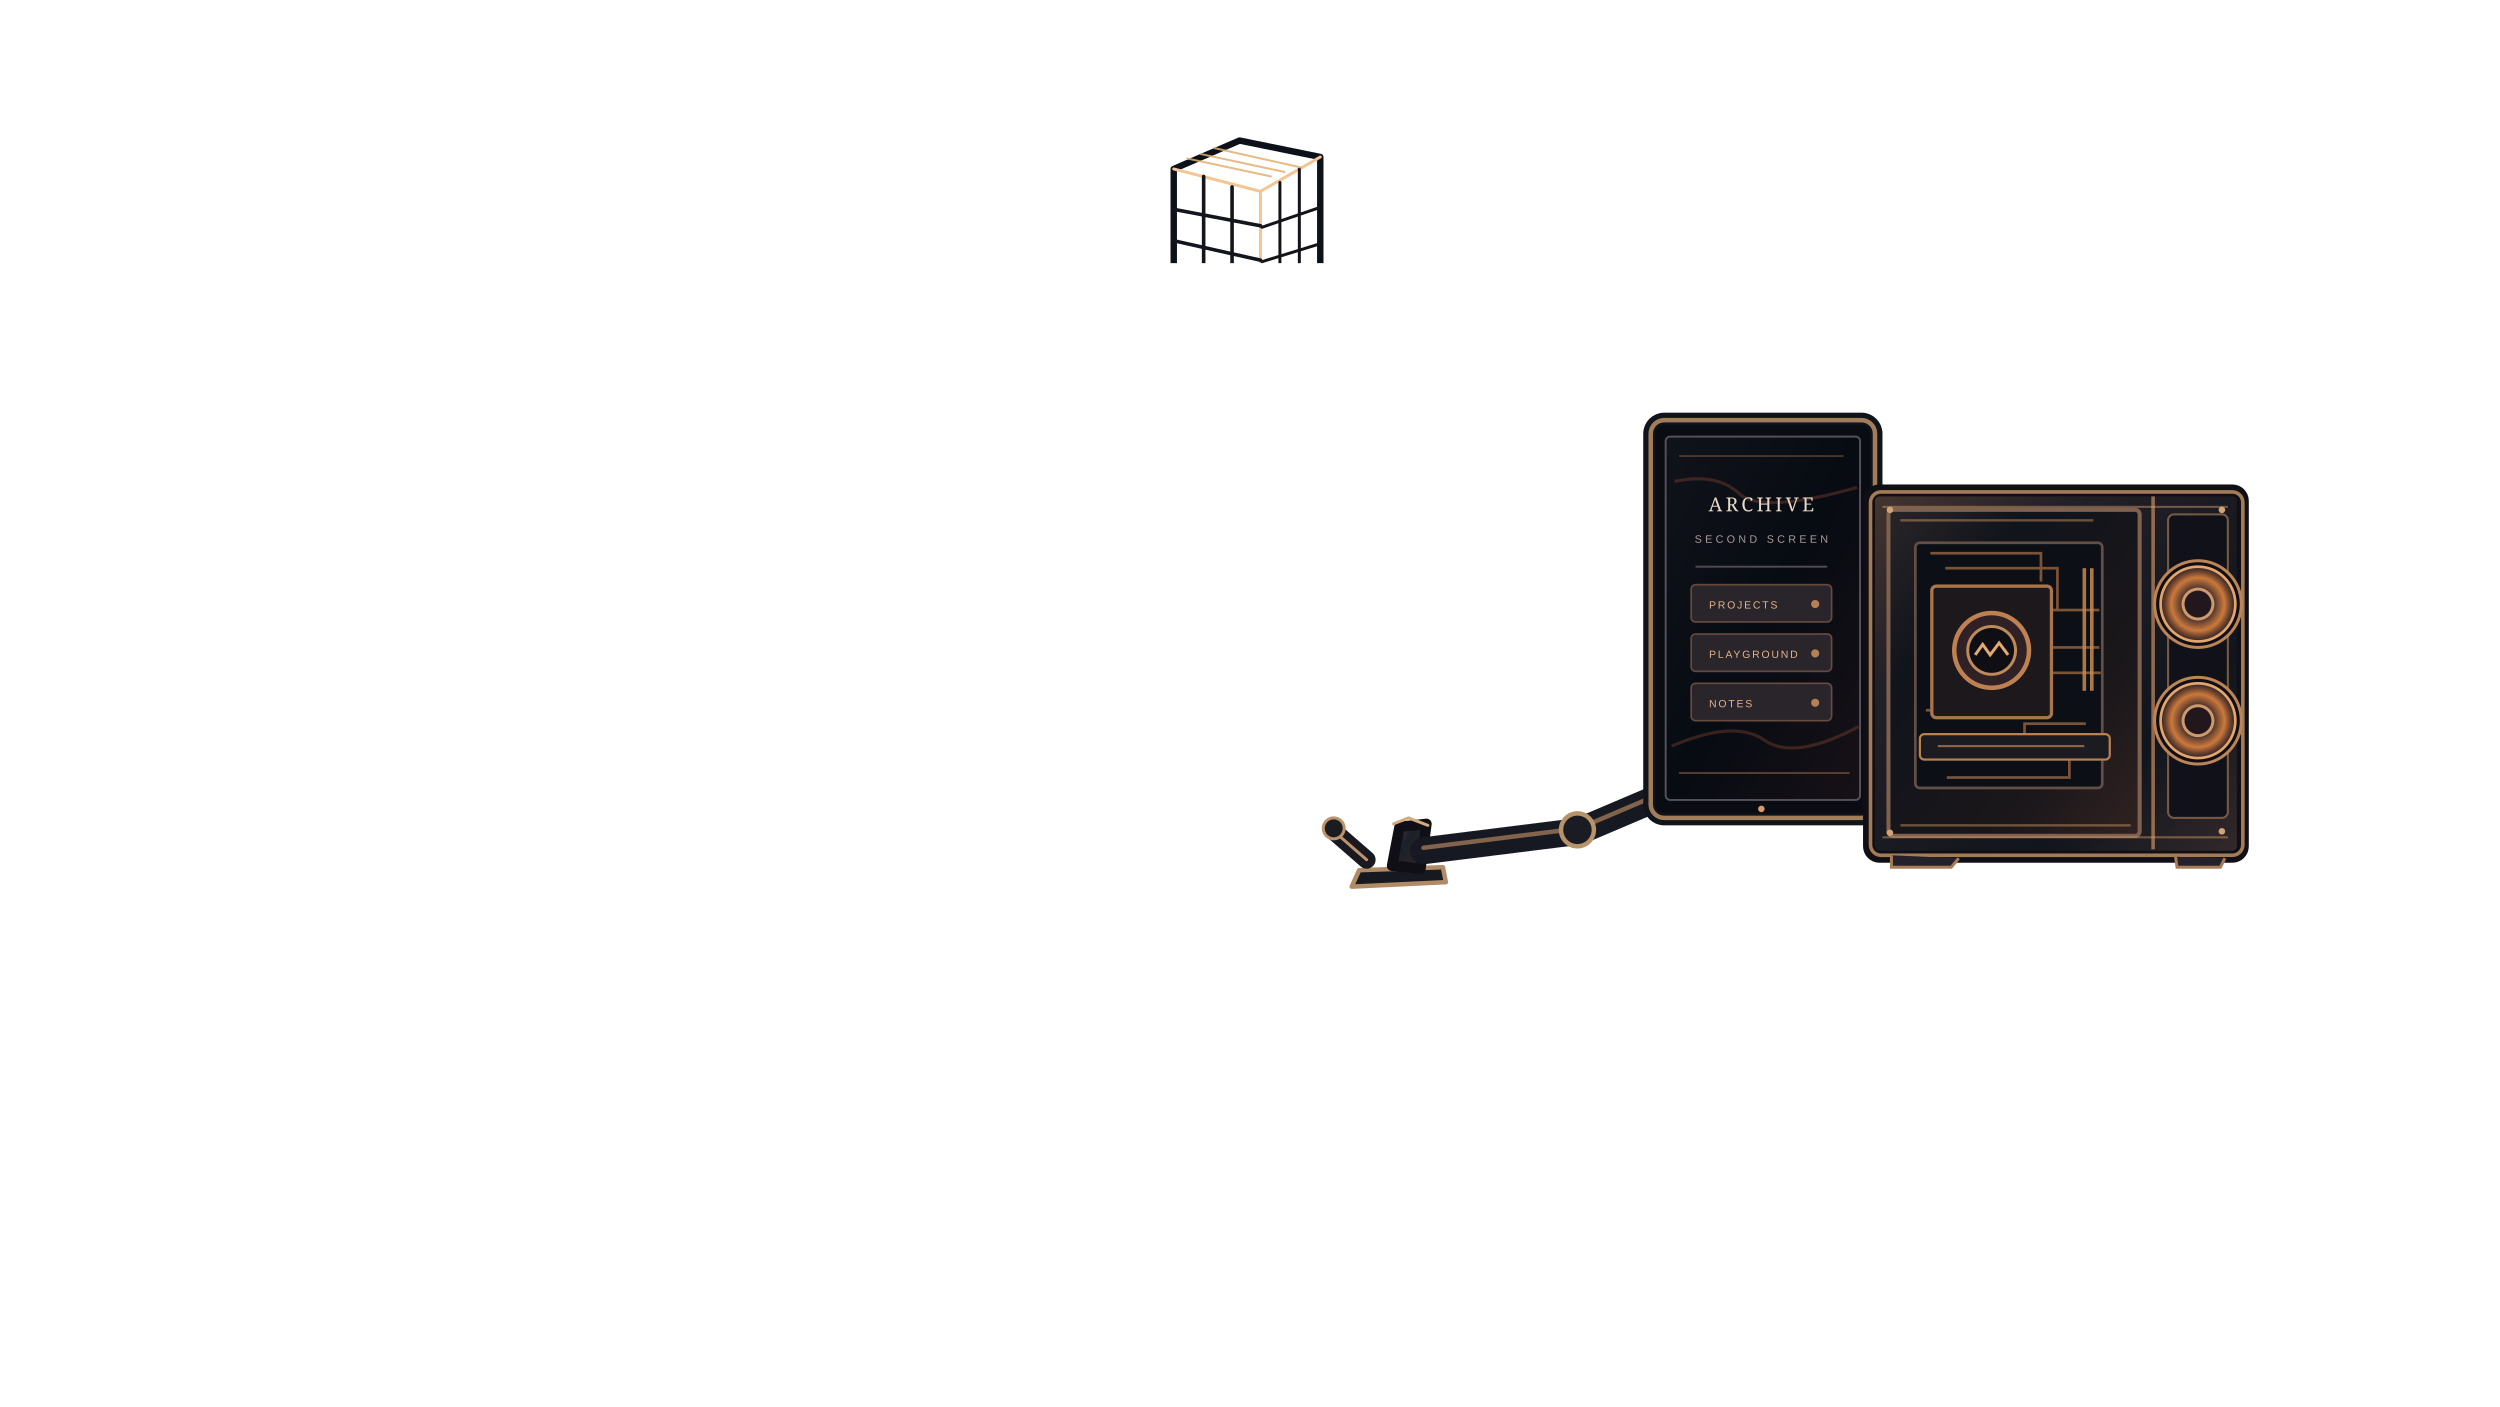
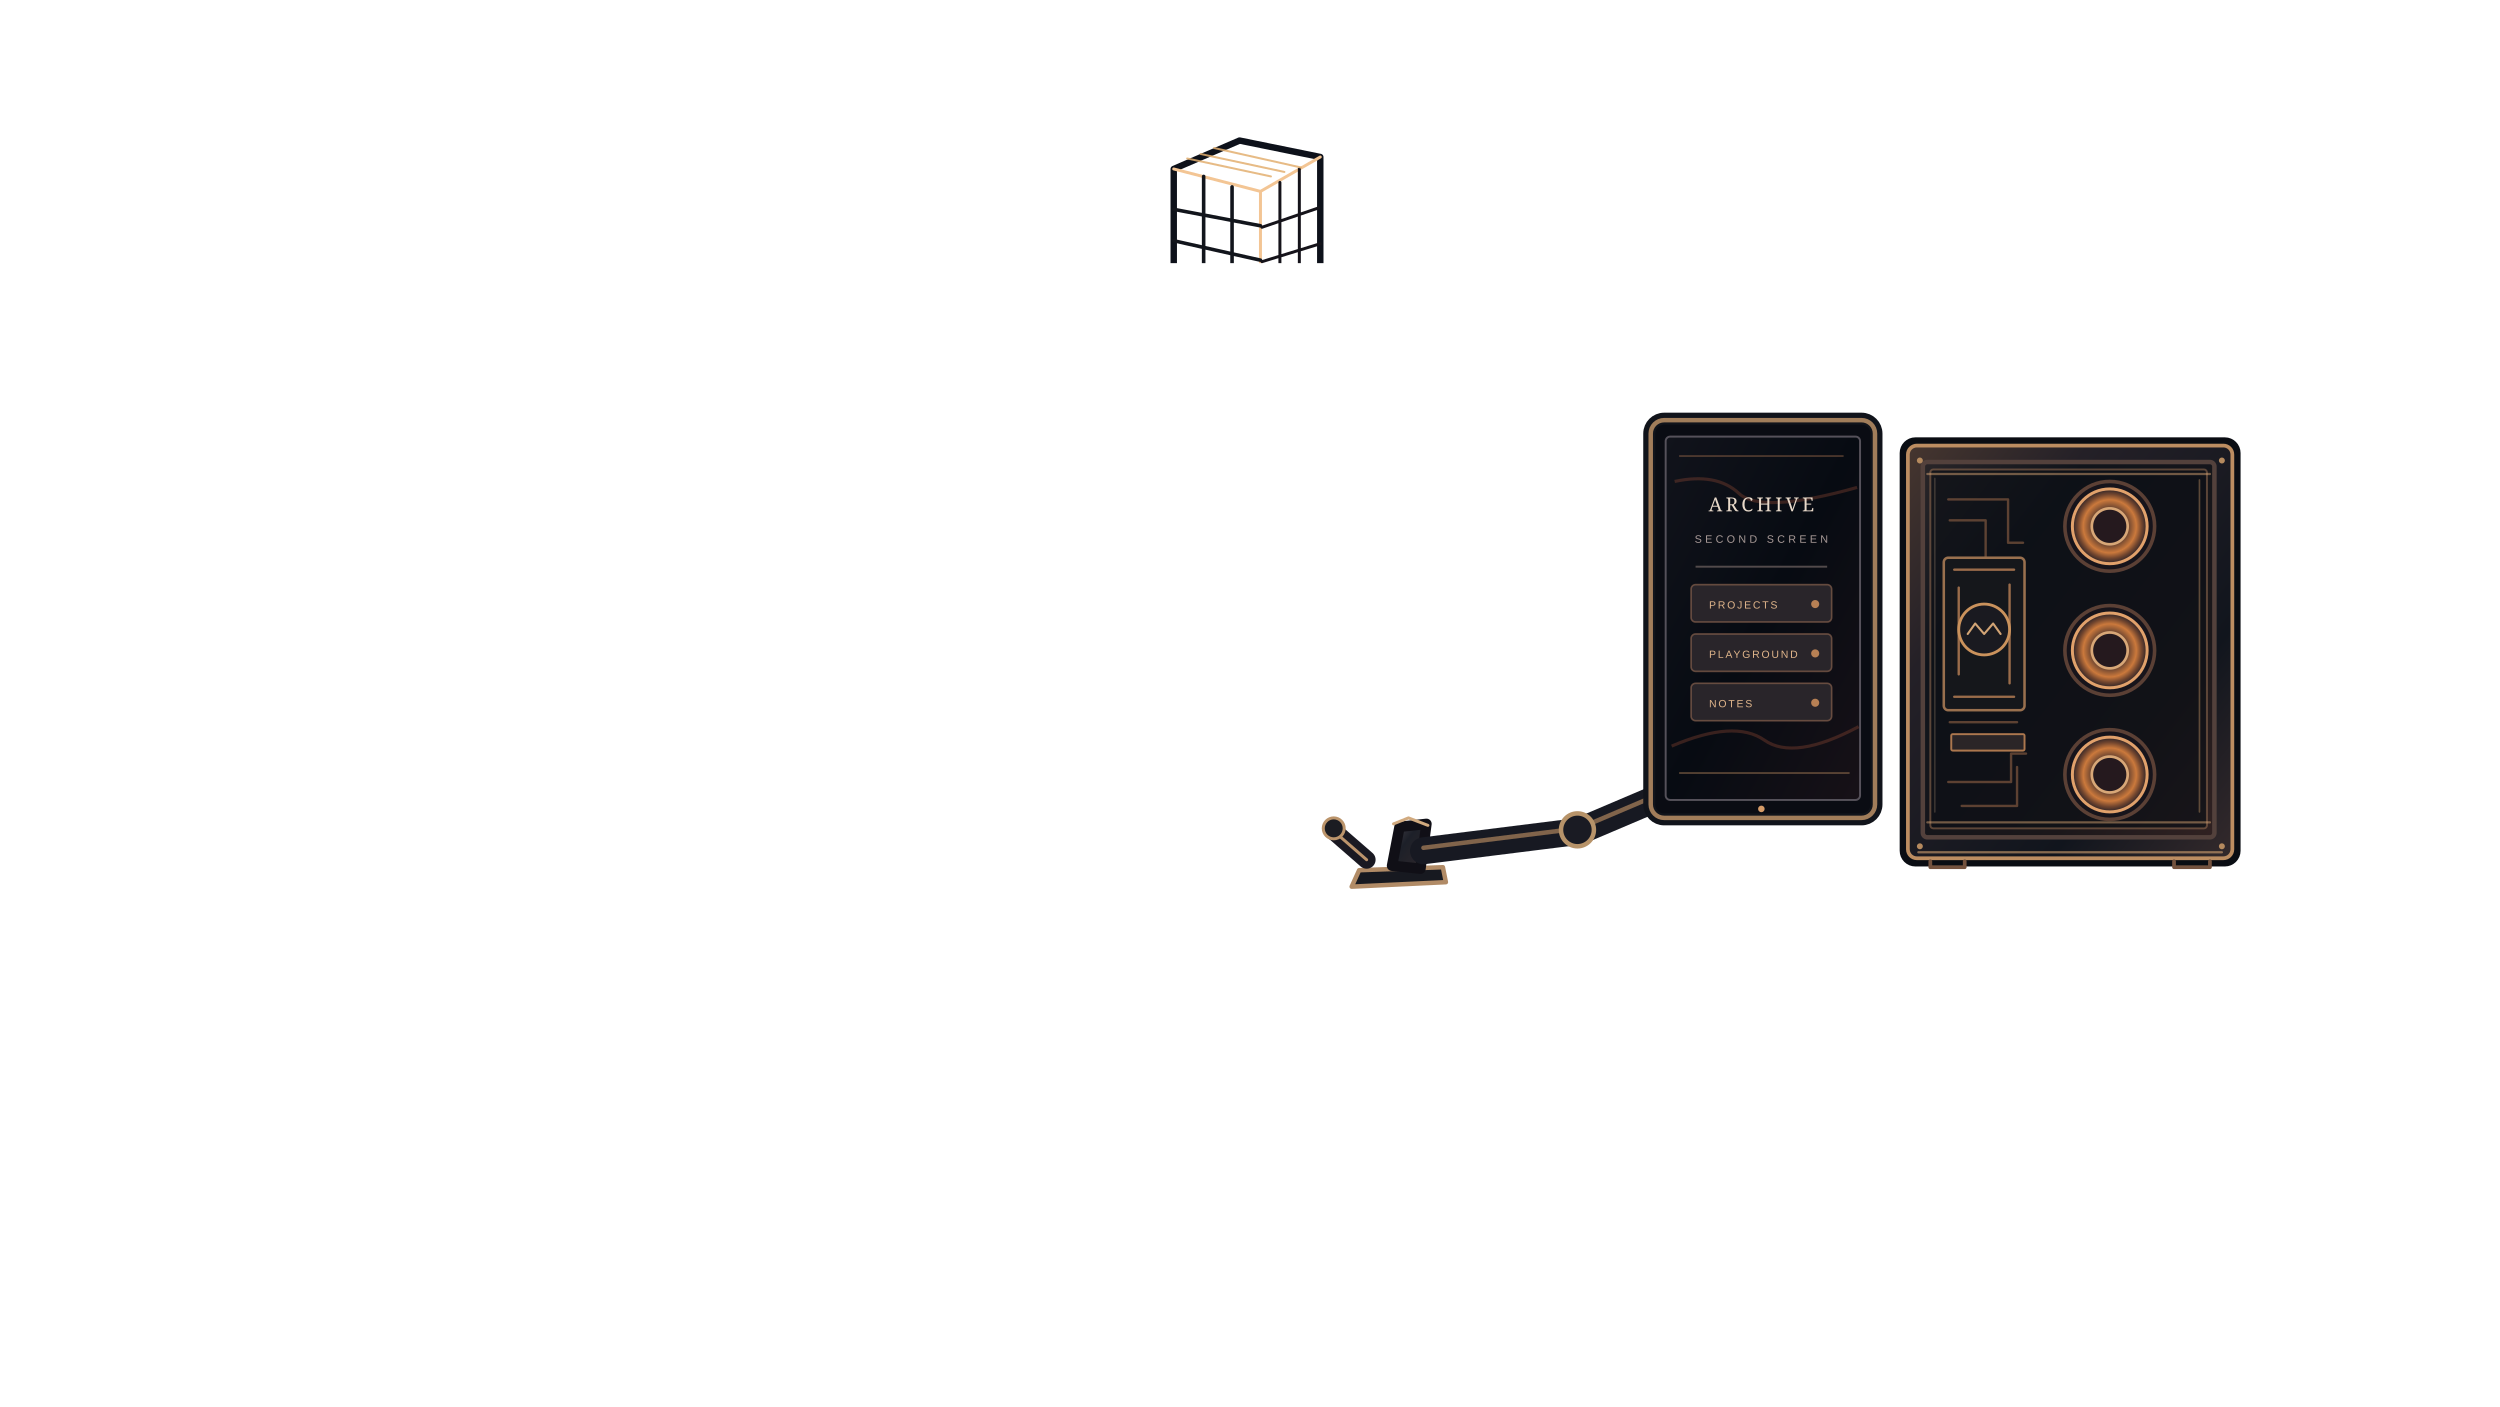
<svg xmlns="http://www.w3.org/2000/svg" width="1672" height="941" viewBox="0 0 1672 941" preserveAspectRatio="none" aria-hidden="true">
  <defs>
    <linearGradient id="metal" x1="0" y1="0" x2="1" y2="1">
      <stop stop-color="#49434a" />
      <stop offset=".4" stop-color="#1d2029" />
      <stop offset=".8" stop-color="#29252a" />
      <stop offset="1" stop-color="#0e1118" />
    </linearGradient>
    <linearGradient id="tower" x1="0" y1="0" x2="1" y2="1">
      <stop stop-color="#46362f" />
      <stop offset=".28" stop-color="#242027" />
      <stop offset=".72" stop-color="#11151d" />
      <stop offset="1" stop-color="#342a2c" />
    </linearGradient>
    <linearGradient id="glass" x1="0" y1="0" x2="1" y2="1">
      <stop stop-color="#292528" />
      <stop offset=".28" stop-color="#10141b" />
      <stop offset=".72" stop-color="#1b171a" />
      <stop offset="1" stop-color="#312222" />
    </linearGradient>
    <radialGradient id="fan">
      <stop stop-color="#ebbd8d" />
      <stop offset=".15" stop-color="#a96634" />
      <stop offset=".36" stop-color="#302429" />
      <stop offset=".71" stop-color="#cb793c" />
      <stop offset=".86" stop-color="#71452e" />
      <stop offset="1" stop-color="#2a2227" />
    </radialGradient>
    <linearGradient id="screen" x1="0" y1="0" x2="1" y2="1">
      <stop stop-color="#11131b" />
      <stop offset=".5" stop-color="#070b12" />
      <stop offset="1" stop-color="#171117" />
    </linearGradient>
    <linearGradient id="rim">
      <stop stop-color="#d0a178" />
      <stop offset=".48" stop-color="#5a4641" />
      <stop offset="1" stop-color="#ad7b51" />
    </linearGradient>
    <clipPath id="rubikclip">
      <rect x="782" y="91" width="109" height="85" />
    </clipPath>
  </defs>
  <g stroke-linecap="round" stroke-linejoin="round">
    <path d="M909 582 L965 580 L967 590 L904 593 Z" fill="#171920" stroke="#b18b66" stroke-width="3" />
    <path d="M931 579 L936 553 L954 551 L950 581 Z" fill="url(#metal)" stroke="#100f16" stroke-width="7" />
    <path d="M932 551 L942 547 L955 552" fill="none" stroke="#d1aa7f" stroke-width="2" />
    <path d="M952 569 L1056 556 L1143 519" fill="none" stroke="#171922" stroke-width="18" />
    <path d="M952 567 L1056 554 L1143 517" fill="none" stroke="#a47d58" stroke-width="3" opacity=".75" />
    <circle cx="1055" cy="555" r="11" fill="#1a1b23" stroke="#b79369" stroke-width="3" />
    <circle cx="1143" cy="519" r="10" fill="#1a1b23" stroke="#b79369" stroke-width="3" />
    <path d="M1150 519 L1157 532 L1200 541" fill="none" stroke="#29252b" stroke-width="10" />
    <path d="M1153 522 L1200 539" fill="none" stroke="#c19461" stroke-opacity=".7" stroke-width="2" />
    <path d="M914 575 L891 555" fill="none" stroke="#1a1922" stroke-width="12" />
    <path d="M914 575 L891 555" fill="none" stroke="#bc946c" stroke-width="2" />
    <circle cx="892" cy="554" r="7" fill="#1b1c22" stroke="#bb946b" stroke-width="2" />
  </g>
  <g>
    <rect x="1103" y="280" width="152" height="268" rx="10" fill="#0a0c13" stroke="#11141b" stroke-width="8" />
    <rect x="1104" y="281" width="150" height="266" rx="9" fill="none" stroke="#c19468" stroke-width="3" opacity=".82" />
    <rect x="1114" y="292" width="130" height="243" rx="3" fill="url(#screen)" stroke="#55515a" stroke-width="1.3" />
    <path d="M1120 322 Q1148 316 1163 330 T1242 326 M1118 499 Q1160 481 1180 495 T1243 486" fill="none" stroke="#aa5639" stroke-opacity=".3" stroke-width="2.1" />
    <path d="M1123 305 L1233 305" stroke="#9b6a4c" stroke-opacity=".55" />
    <text x="1178" y="342" text-anchor="middle" fill="#e8d9c9" font-size="13" font-family="Georgia,serif" letter-spacing="2.2">ARCHIVE</text>
    <text x="1178" y="363" text-anchor="middle" fill="#a99b98" font-size="7.2" font-family="Arial,sans-serif" letter-spacing="2.2">SECOND SCREEN</text>
    <path d="M1134 379 H1222" stroke="#524a4b" stroke-width="1.3" />
    <g fill="#29252a" stroke="#8d6650" stroke-opacity=".65" stroke-width="1.1">
      <rect x="1131" y="391" width="94" height="25" rx="3" />
      <rect x="1131" y="424" width="94" height="25" rx="3" />
      <rect x="1131" y="457" width="94" height="25" rx="3" />
    </g>
    <g font-size="7" font-family="Arial,sans-serif" fill="#e1b68b" letter-spacing="1.2">
      <text x="1143" y="407">PROJECTS</text>
      <text x="1143" y="440">PLAYGROUND</text>
      <text x="1143" y="473">NOTES</text>
    </g>
    <g fill="#b78054">
      <circle cx="1214" cy="404" r="2.7" />
      <circle cx="1214" cy="437" r="2.7" />
      <circle cx="1214" cy="470" r="2.7" />
    </g>
    <path d="M1123 517 L1237 517" stroke="#98724f" stroke-width="1.1" opacity=".6" />
    <circle cx="1178" cy="541" r="2.2" fill="#d59b68" />
  </g>
-   <g>
-     <rect x="1250" y="328" width="250" height="245" rx="7" fill="url(#tower)" stroke="#100f16" stroke-width="8" />
-     <rect x="1251" y="329" width="249" height="243" rx="7" fill="none" stroke="#c08f61" stroke-width="2.4" opacity=".84" />
-     <path d="M1440 332 L1440 568" stroke="#bb8557" stroke-width="2.4" opacity=".76" />
-     <rect x="1263" y="341" width="168" height="218" rx="3" fill="url(#glass)" stroke="#7f6150" stroke-width="2.7" />
-     <path d="M1271 348 L1400 348 M1271 552 L1425 552" stroke="#d69b66" stroke-opacity=".45" stroke-width="1.6" />
-     <rect x="1281" y="363" width="125" height="164" rx="3" fill="#0c1016" stroke="#644f46" stroke-width="1.8" />
-     <g fill="none" stroke="#a66d44" stroke-width="1.8" opacity=".72">
-       <path d="M1291 370 H1365 V389 M1301 380 H1376 V408 M1290 506 H1354 V484 H1395 M1302 520 H1384 V497" />
-       <path d="M1364 408 L1404 408 M1371 433 L1404 433 M1345 450 L1405 450" />
-       <path d="M1288 475 L1312 475 M1287 498 L1315 498" />
+   <g id="pc-front-elevation" stroke-linejoin="round" stroke-linecap="round">
+     <rect x="1274" y="296" width="221" height="280" rx="7" fill="#10121a" stroke="#0a0d13" stroke-width="7" />
+     <rect x="1276" y="298" width="217" height="276" rx="6" fill="url(#tower)" stroke="#bc8d61" stroke-width="2.5" />
+     <rect x="1286" y="309" width="195" height="251" rx="3" fill="url(#glass)" stroke="#53413c" stroke-width="3" />
+     <rect x="1291" y="314" width="185" height="240" rx="2" fill="#0c1016" fill-opacity=".67" stroke="#997052" stroke-opacity=".55" stroke-width="1.3" />
+     <g stroke="#8a5e42" stroke-width="1.6" fill="none" opacity=".63">
+       <path d="M1303 334 H1343 V363 H1353 M1304 348 H1328 V377 H1353              M1303 523 H1345 V504 H1355 M1312 539 H1349 V513              M1303 409 H1351 M1303 423 H1346 M1303 468 H1342              M1304 483 H1349" />
    </g>
-     <rect x="1292" y="392" width="80" height="88" rx="3" fill="#1c181b" stroke="#a9754b" stroke-width="2.2" />
-     <circle cx="1332" cy="435" r="25" fill="#302126" stroke="#bf8151" stroke-width="3" />
-     <circle cx="1332" cy="435" r="16" fill="#100e15" stroke="#bd8a58" stroke-width="2" />
-     <path d="M1321 438 L1326 431 L1331 438 L1337 430 L1343 438" fill="none" stroke="#e1aa6f" stroke-width="2" />
-     <rect x="1284" y="491" width="127" height="17" rx="3" fill="#1c1b22" stroke="#b98151" stroke-width="1.5" />
-     <path d="M1296 499 H1394" stroke="#d79a61" stroke-opacity=".6" stroke-width="1.4" />
-     <g fill="none" stroke="#c78a53" stroke-width="2.4" opacity=".85">
-       <path d="M1394 380 V462 M1399 380 V462" />
+     <rect x="1300" y="373" width="54" height="102" rx="3" fill="#15171b" stroke="#99704e" stroke-width="1.7" />
+     <path d="M1307 381 H1347 M1307 466 H1347 M1310 393 V451            M1344 391 V457" stroke="#bf8457" stroke-width="1.6" opacity=".78" />
+     <circle cx="1327" cy="421" r="17" fill="#1a1a20" stroke="#ca925c" stroke-width="1.9" />
+     <path d="M1316 424 L1321 417 L1327 424 L1333 417 L1338 424" fill="none" stroke="#d2a475" stroke-width="1.4" />
+     <rect x="1305" y="491" width="49" height="11" rx="1" fill="#2b2527" stroke="#ac774e" stroke-width="1.3" />
+     <g>
+       <circle cx="1411" cy="352" r="30" fill="#17141b" stroke="#5b4035" stroke-width="2.4" />
+       <circle cx="1411" cy="352" r="25" fill="url(#fan)" stroke="#e1a16b" stroke-width="2" />
+       <circle cx="1411" cy="352" r="12" fill="#25191e" stroke="#d8a777" stroke-width="1.8" />
+       <circle cx="1411" cy="435" r="30" fill="#17141b" stroke="#5b4035" stroke-width="2.4" />
+       <circle cx="1411" cy="435" r="25" fill="url(#fan)" stroke="#e1a16b" stroke-width="2" />
+       <circle cx="1411" cy="435" r="12" fill="#25191e" stroke="#d8a777" stroke-width="1.8" />
+       <circle cx="1411" cy="518" r="30" fill="#17141b" stroke="#5b4035" stroke-width="2.4" />
+       <circle cx="1411" cy="518" r="25" fill="url(#fan)" stroke="#e1a16b" stroke-width="2" />
+       <circle cx="1411" cy="518" r="12" fill="#25191e" stroke="#d8a777" stroke-width="1.8" />
    </g>
-     <rect x="1450" y="344" width="40" height="203" rx="4" fill="#111219" stroke="#755944" stroke-width="1.4" />
-     <g>
-       <circle cx="1470" cy="404" r="29" fill="#100e16" stroke="#bd8556" stroke-width="2" />
-       <circle cx="1470" cy="404" r="25" fill="url(#fan)" stroke="#e5a66b" stroke-width="1.8" />
-       <circle cx="1470" cy="404" r="10" fill="#22171c" stroke="#ce996c" stroke-width="2" />
-       <circle cx="1470" cy="482" r="29" fill="#100e16" stroke="#bd8556" stroke-width="2" />
-       <circle cx="1470" cy="482" r="25" fill="url(#fan)" stroke="#e5a66b" stroke-width="1.8" />
-       <circle cx="1470" cy="482" r="10" fill="#22171c" stroke="#ce996c" stroke-width="2" />
-     </g>
-     <path d="M1259 339 L1490 339 M1259 560 H1490" stroke="#e4a66d" stroke-opacity=".43" stroke-width="1.4" />
-     <path d="M1265 572 L1265 580 H1305 L1310 574 M1455 573 L1456 580 H1485 L1488 574" fill="#25212a" stroke="#a77c53" stroke-width="2" />
-     <g fill="#d3a276">
-       <circle cx="1264" cy="341" r="2.2" />
-       <circle cx="1486" cy="341" r="2.2" />
-       <circle cx="1264" cy="557" r="2.2" />
-       <circle cx="1486" cy="556" r="2.2" />
-     </g>
+     <path d="M1289 317 H1478 M1289 550 H1478" stroke="#e0ab78" stroke-width="1.5" opacity=".47" />
+     <path d="M1294 320 V543" stroke="#b99a7c" stroke-width="1.1" opacity=".25" />
+     <path d="M1471 321 V543" stroke="#d6a16c" stroke-width="1.1" opacity=".39" />
+     <path d="M1283 570 H1486" stroke="#f0b77c" stroke-width="1.5" opacity=".52" />
+     <circle cx="1284" cy="308" r="2" fill="#b58a5e" />
+     <circle cx="1486" cy="308" r="2" fill="#b58a5e" />
+     <circle cx="1284" cy="566" r="2" fill="#b58a5e" />
+     <circle cx="1486" cy="566" r="2" fill="#b58a5e" />
+     <path d="M1291 576 V580 H1314 V576 M1454 576 V580 H1478 V576" fill="none" stroke="#74523e" stroke-width="2.5" />
  </g>
  <g clip-path="url(#rubikclip)" stroke-linejoin="round" stroke-linecap="round">
    <path d="M785 113 L829 94 L883 105 L883 185 L843 205 L785 186 Z" fill="none" stroke="#0d111a" stroke-width="4.3" />
    <path d="M785 113 L843 128 L883 105 M843 128 L843 204" fill="none" stroke="#f3c594" stroke-width="2" />
    <path d="M805 118 L805 189 M824 125 L824 197 M785 140 L843 151 M785 161 L843 174" fill="none" stroke="#12151c" stroke-width="2.4" />
    <path d="M856 122 L856 201 M869 113 L869 194 M844 152 L882 139 M844 175 L883 163" fill="none" stroke="#15131a" stroke-width="2" />
    <path d="M794 106 L850 118 M803 103 L859 115 M812 99 L870 112" fill="none" stroke="#e2ae6e" stroke-width="1.35" opacity=".84" />
  </g>
</svg>
